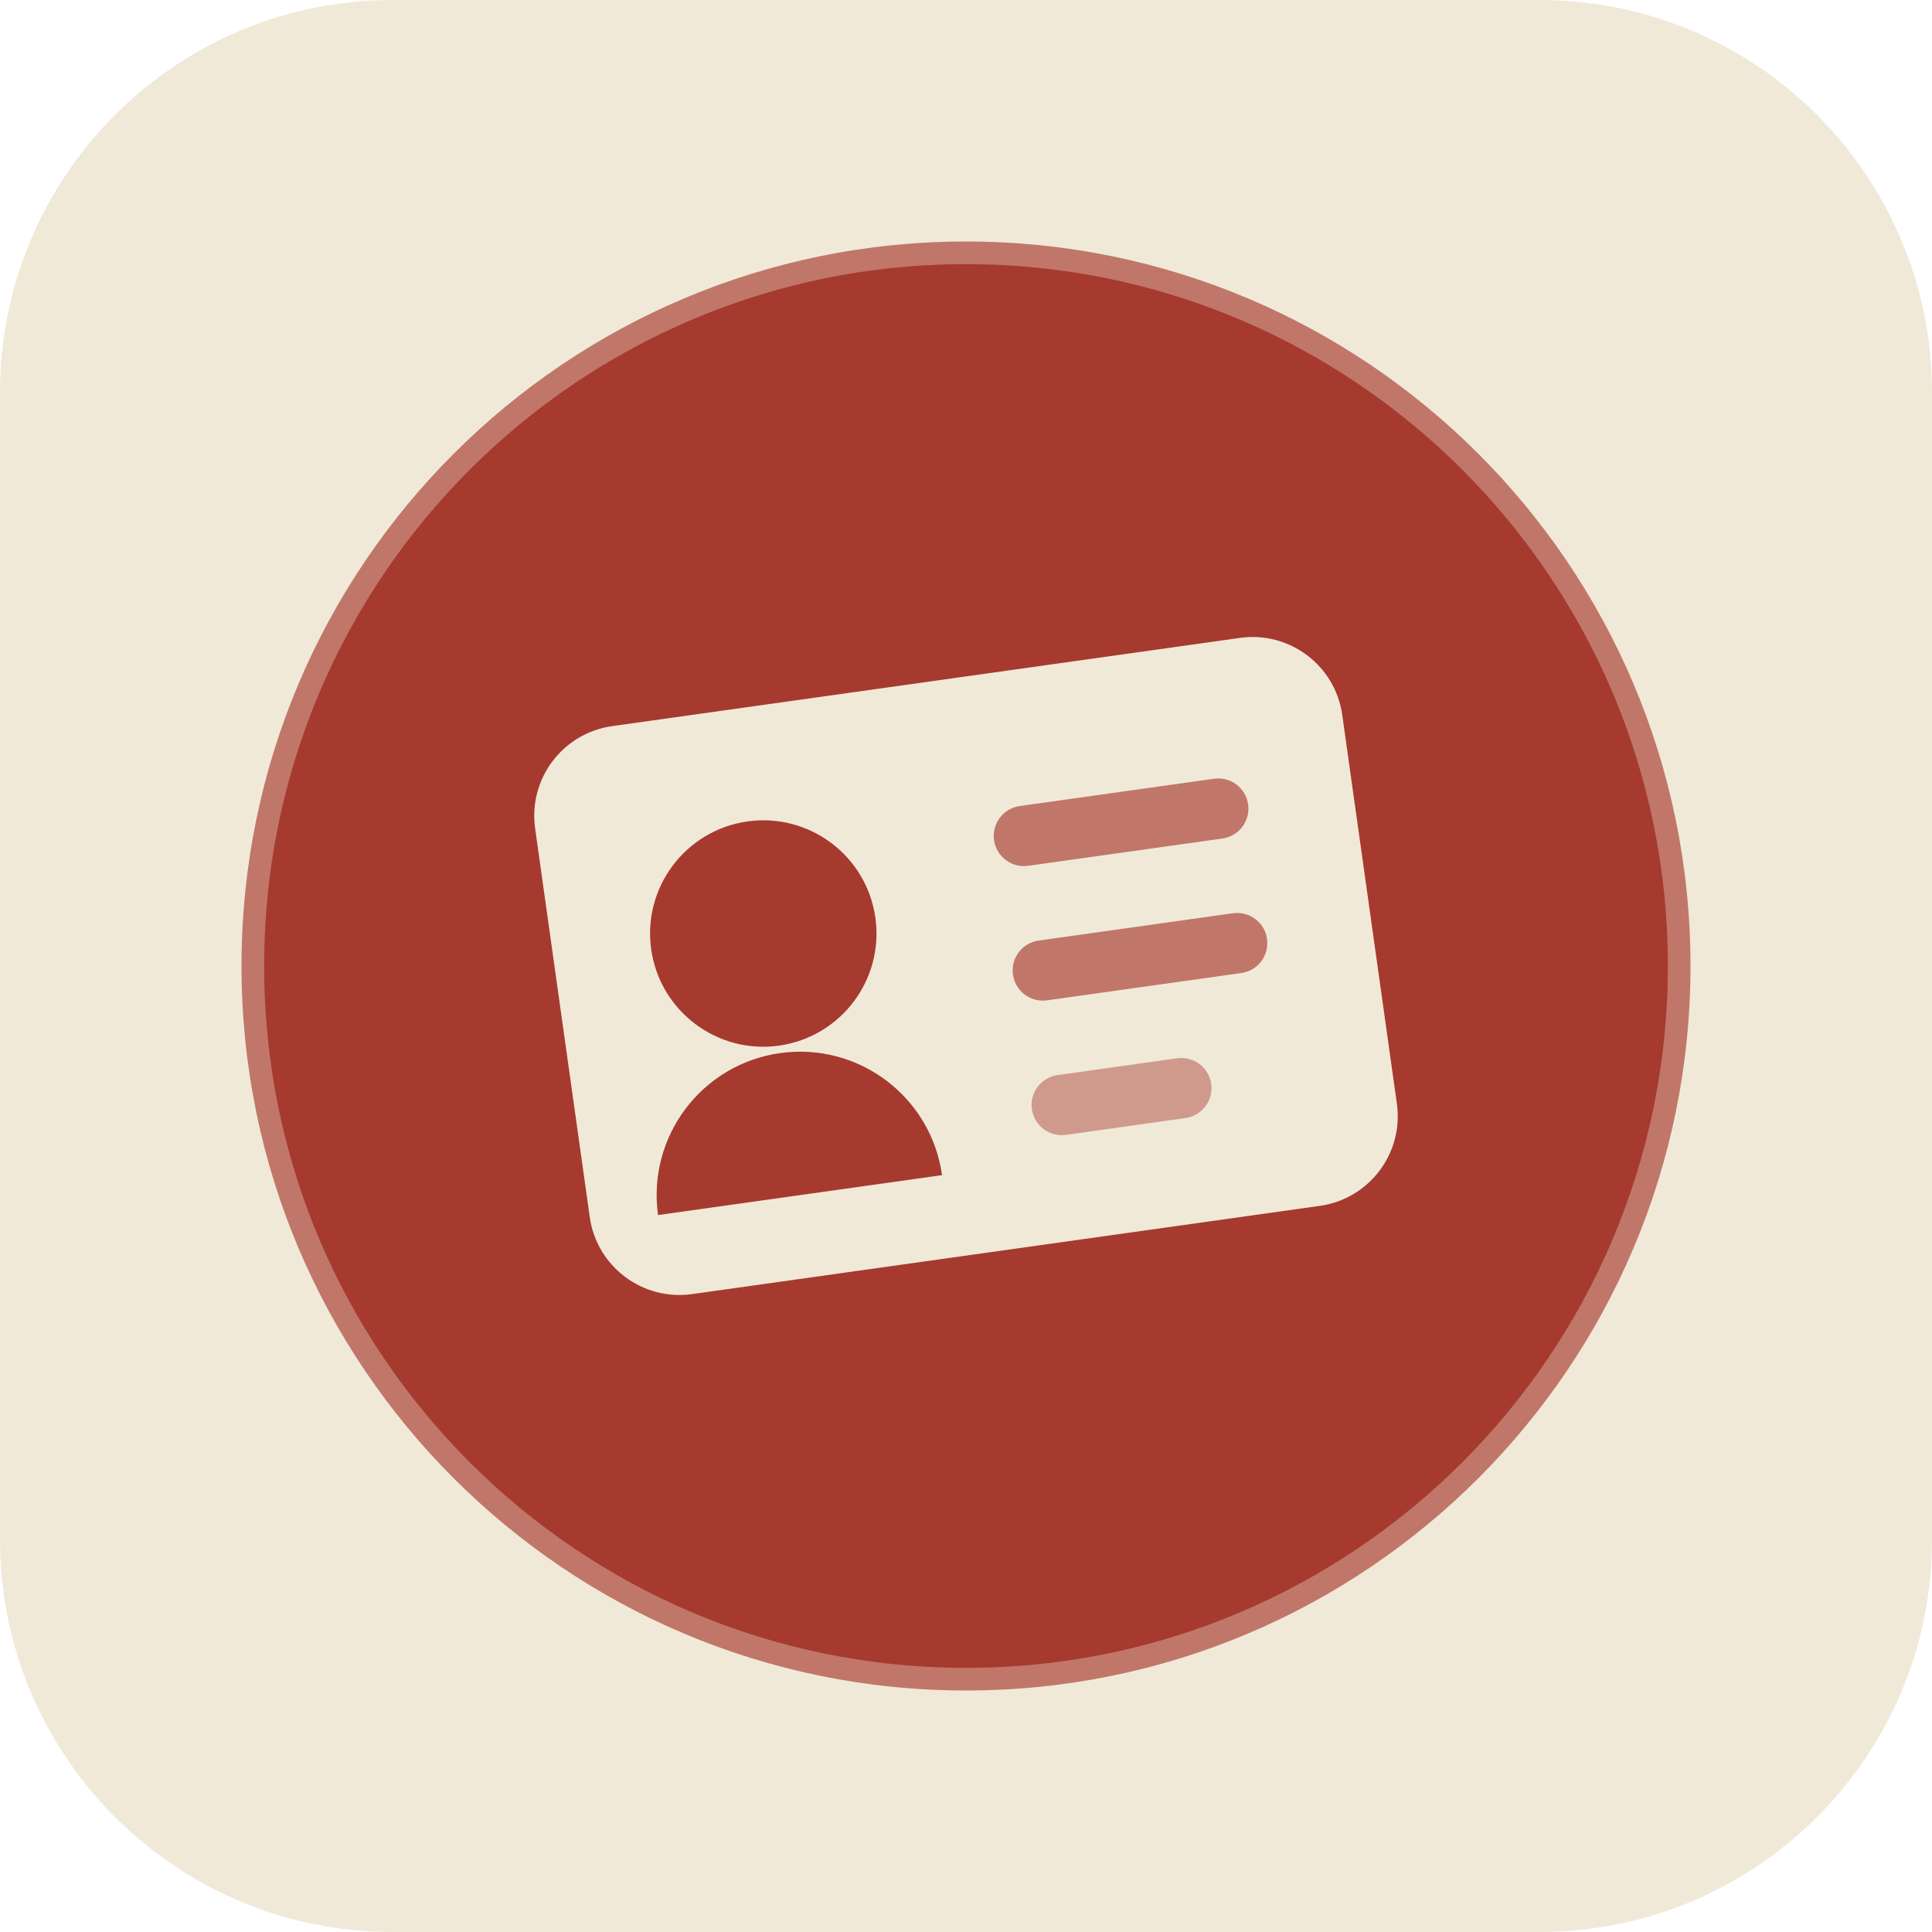
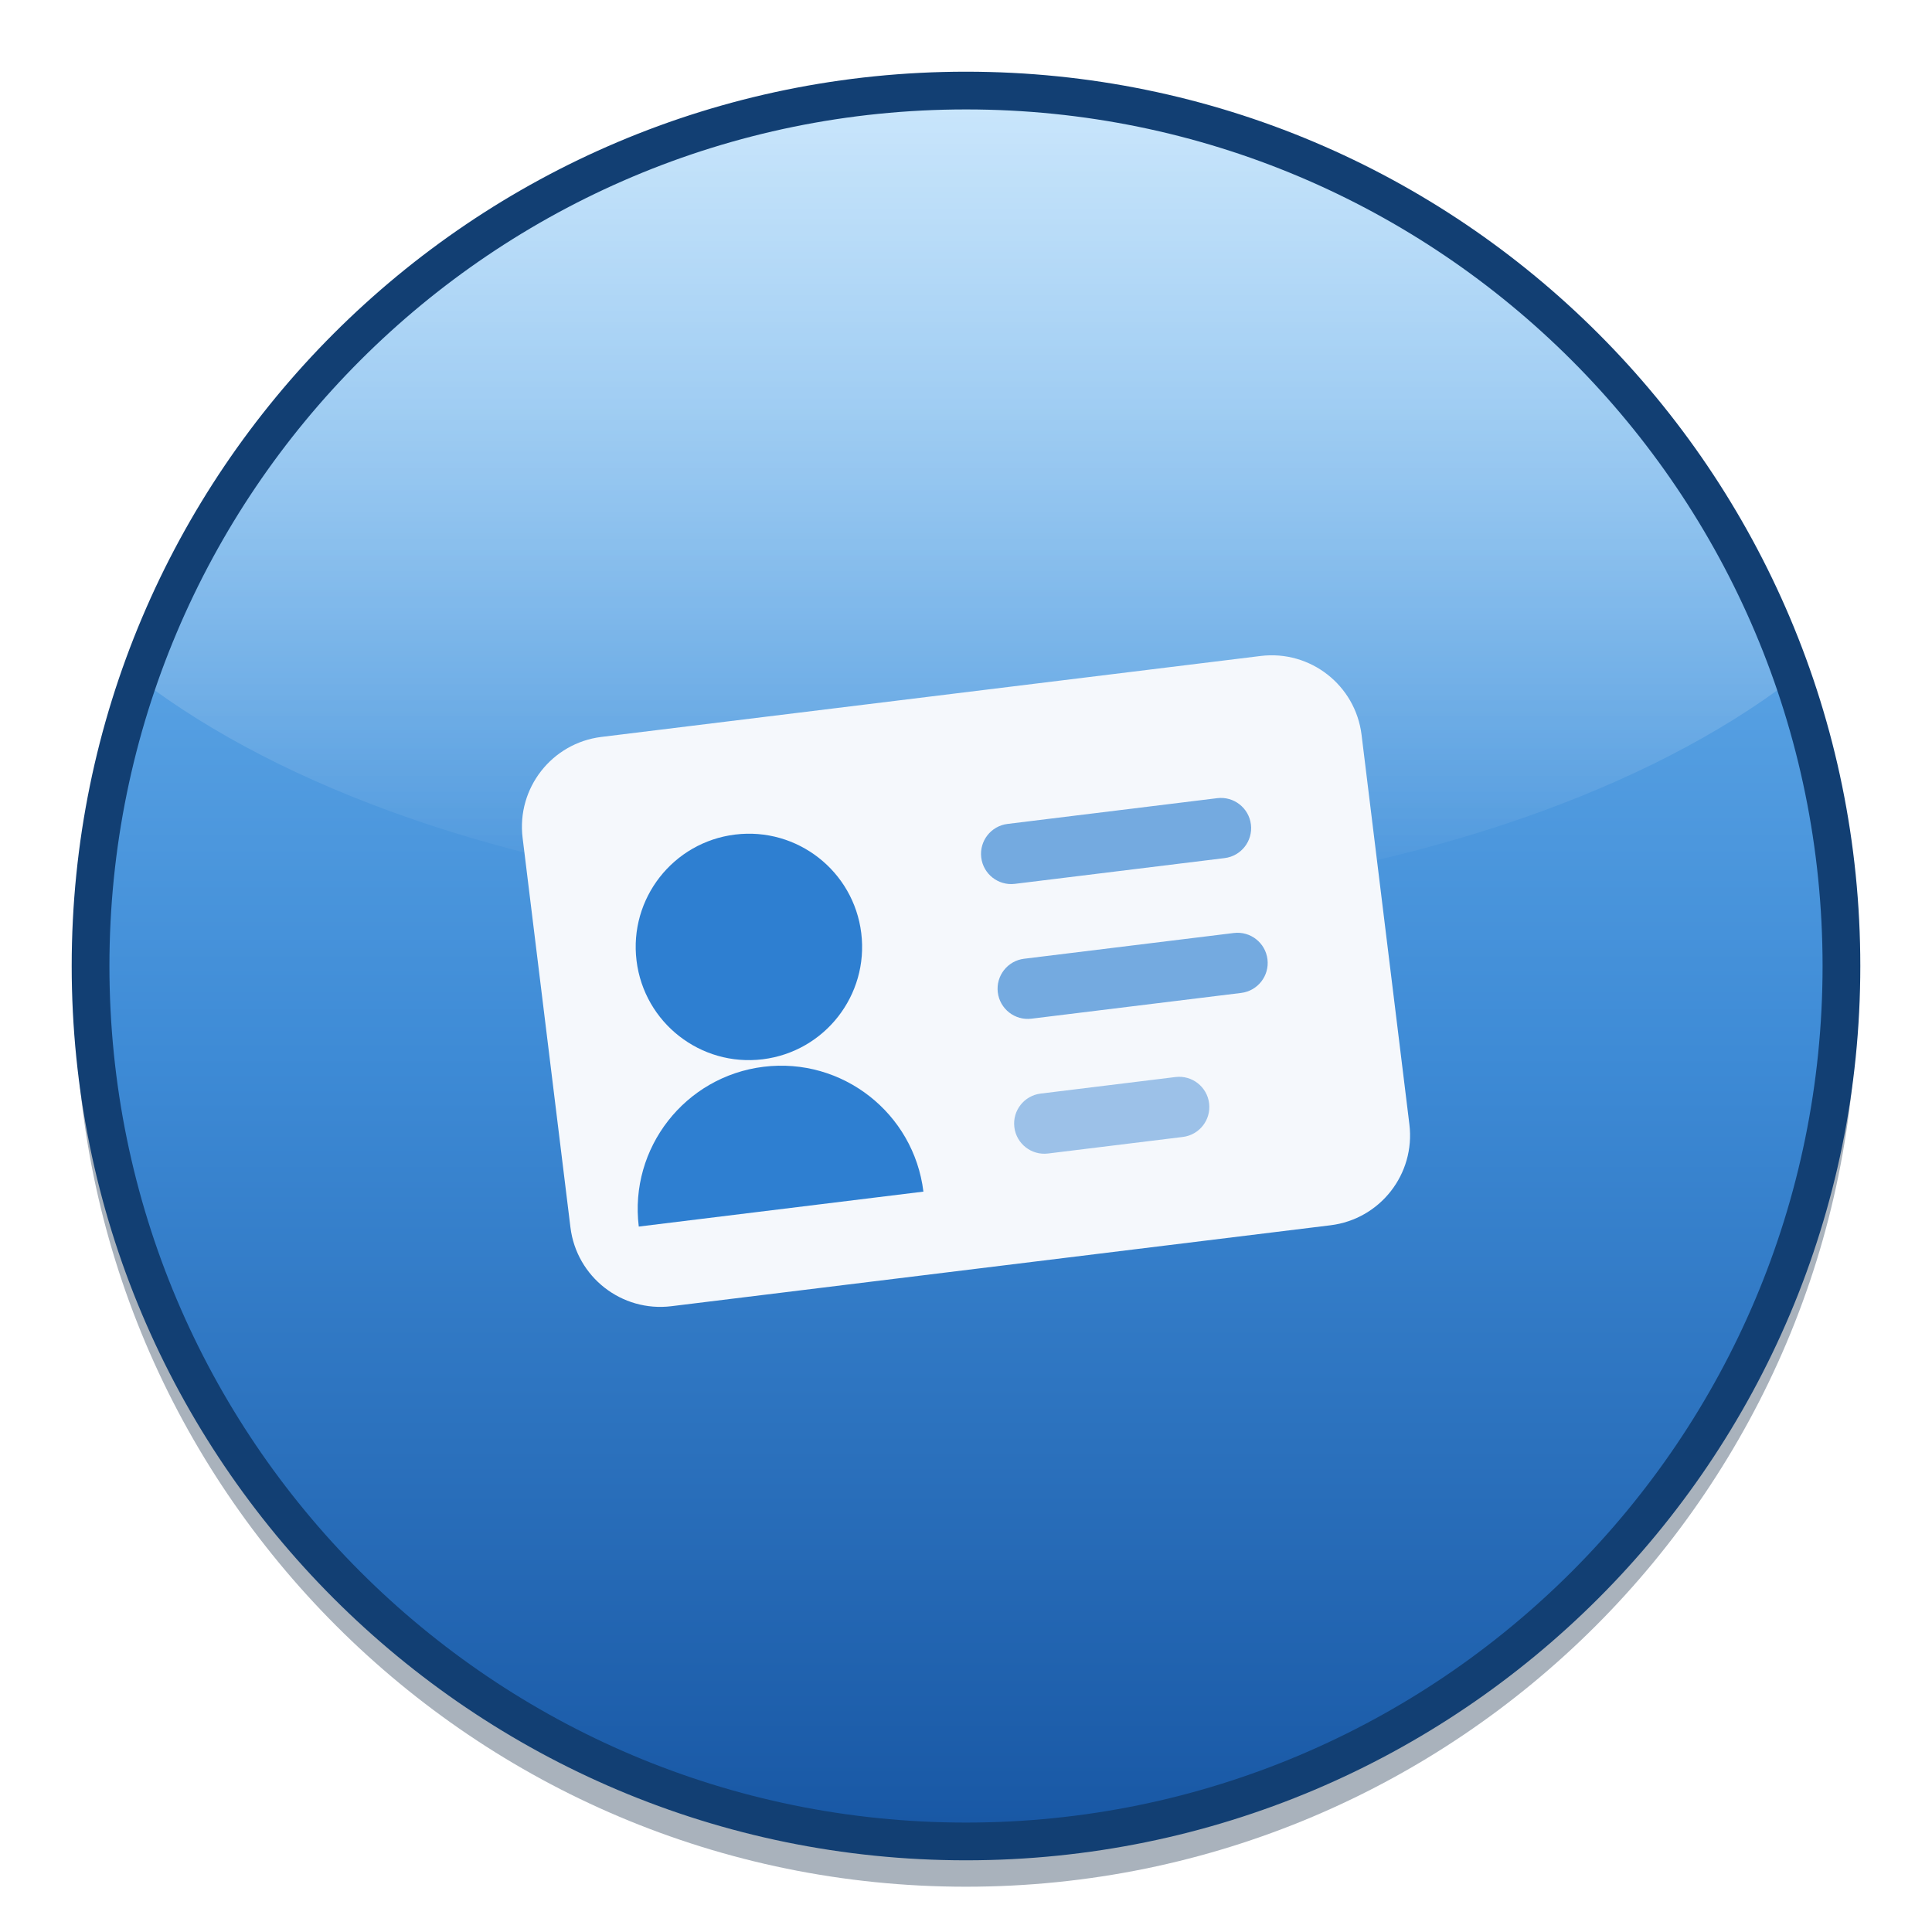
<svg xmlns="http://www.w3.org/2000/svg" viewBox="0 0 128 128">
-   <rect width="128" height="128" rx="26" fill="#f1e9d8" />
-   <circle cx="64" cy="64" r="48" fill="#a63a2e" />
-   <circle cx="64" cy="64" r="48" fill="none" stroke="#f1e9d8" stroke-width="3" opacity="0.35" />
-   <g transform="translate(64 64) rotate(-8)">
-     <rect x="-27" y="-19" width="54" height="38" rx="6" fill="#f1e9d8" />
-     <circle cx="-13" cy="-4" r="7.5" fill="#a63a2e" />
-     <path d="M -22.5 13.5 a 9.5 9.5 0 0 1 19 0 Z" fill="#a63a2e" />
-     <rect x="3" y="-10" width="17" height="4" rx="2" fill="#a63a2e" opacity="0.65" />
-     <rect x="3" y="-1" width="17" height="4" rx="2" fill="#a63a2e" opacity="0.65" />
-     <rect x="3" y="8" width="12" height="4" rx="2" fill="#a63a2e" opacity="0.45" />
+   <defs>
+     <linearGradient id="corpo" x1="0" y1="0" x2="0" y2="1">
+       <stop offset="0%" stop-color="#7ec2f6" />
+       <stop offset="55%" stop-color="#3e8bd6" />
+       <stop offset="100%" stop-color="#1857a4" />
+     </linearGradient>
+     <linearGradient id="vidro" x1="0" y1="0" x2="0" y2="1">
+       <stop offset="0%" stop-color="#ffffff" stop-opacity="0.75" />
+       <stop offset="100%" stop-color="#ffffff" stop-opacity="0" />
+     </linearGradient>
+     <clipPath id="corte">
+       <circle cx="64" cy="64" r="58" />
+     </clipPath>
+   </defs>
+   <circle cx="64" cy="66" r="59" fill="#08213f" opacity="0.35" />
+   <g clip-path="url(#corte)">
+     <circle cx="64" cy="64" r="58" fill="url(#corpo)" />
+     <ellipse cx="64" cy="26" rx="66" ry="34" fill="url(#vidro)" />
+   </g>
+   <circle cx="64" cy="64" r="58" fill="none" stroke="#123f73" stroke-width="2.5" />
+   <g transform="translate(64 65) rotate(-7)">
+     <rect x="-28" y="-19" width="56" height="38" rx="6" fill="#f5f8fc" />
+     <circle cx="-14" cy="-4" r="7.5" fill="#2e7fd1" />
+     <path d="M -23.5 13.5 a 9.5 9.5 0 0 1 19 0 Z" fill="#2e7fd1" />
+     <rect x="2" y="-10" width="18" height="4" rx="2" fill="#2e7fd1" opacity="0.65" />
+     <rect x="2" y="-1" width="18" height="4" rx="2" fill="#2e7fd1" opacity="0.65" />
+     <rect x="2" y="8" width="13" height="4" rx="2" fill="#2e7fd1" opacity="0.45" />
  </g>
</svg>
